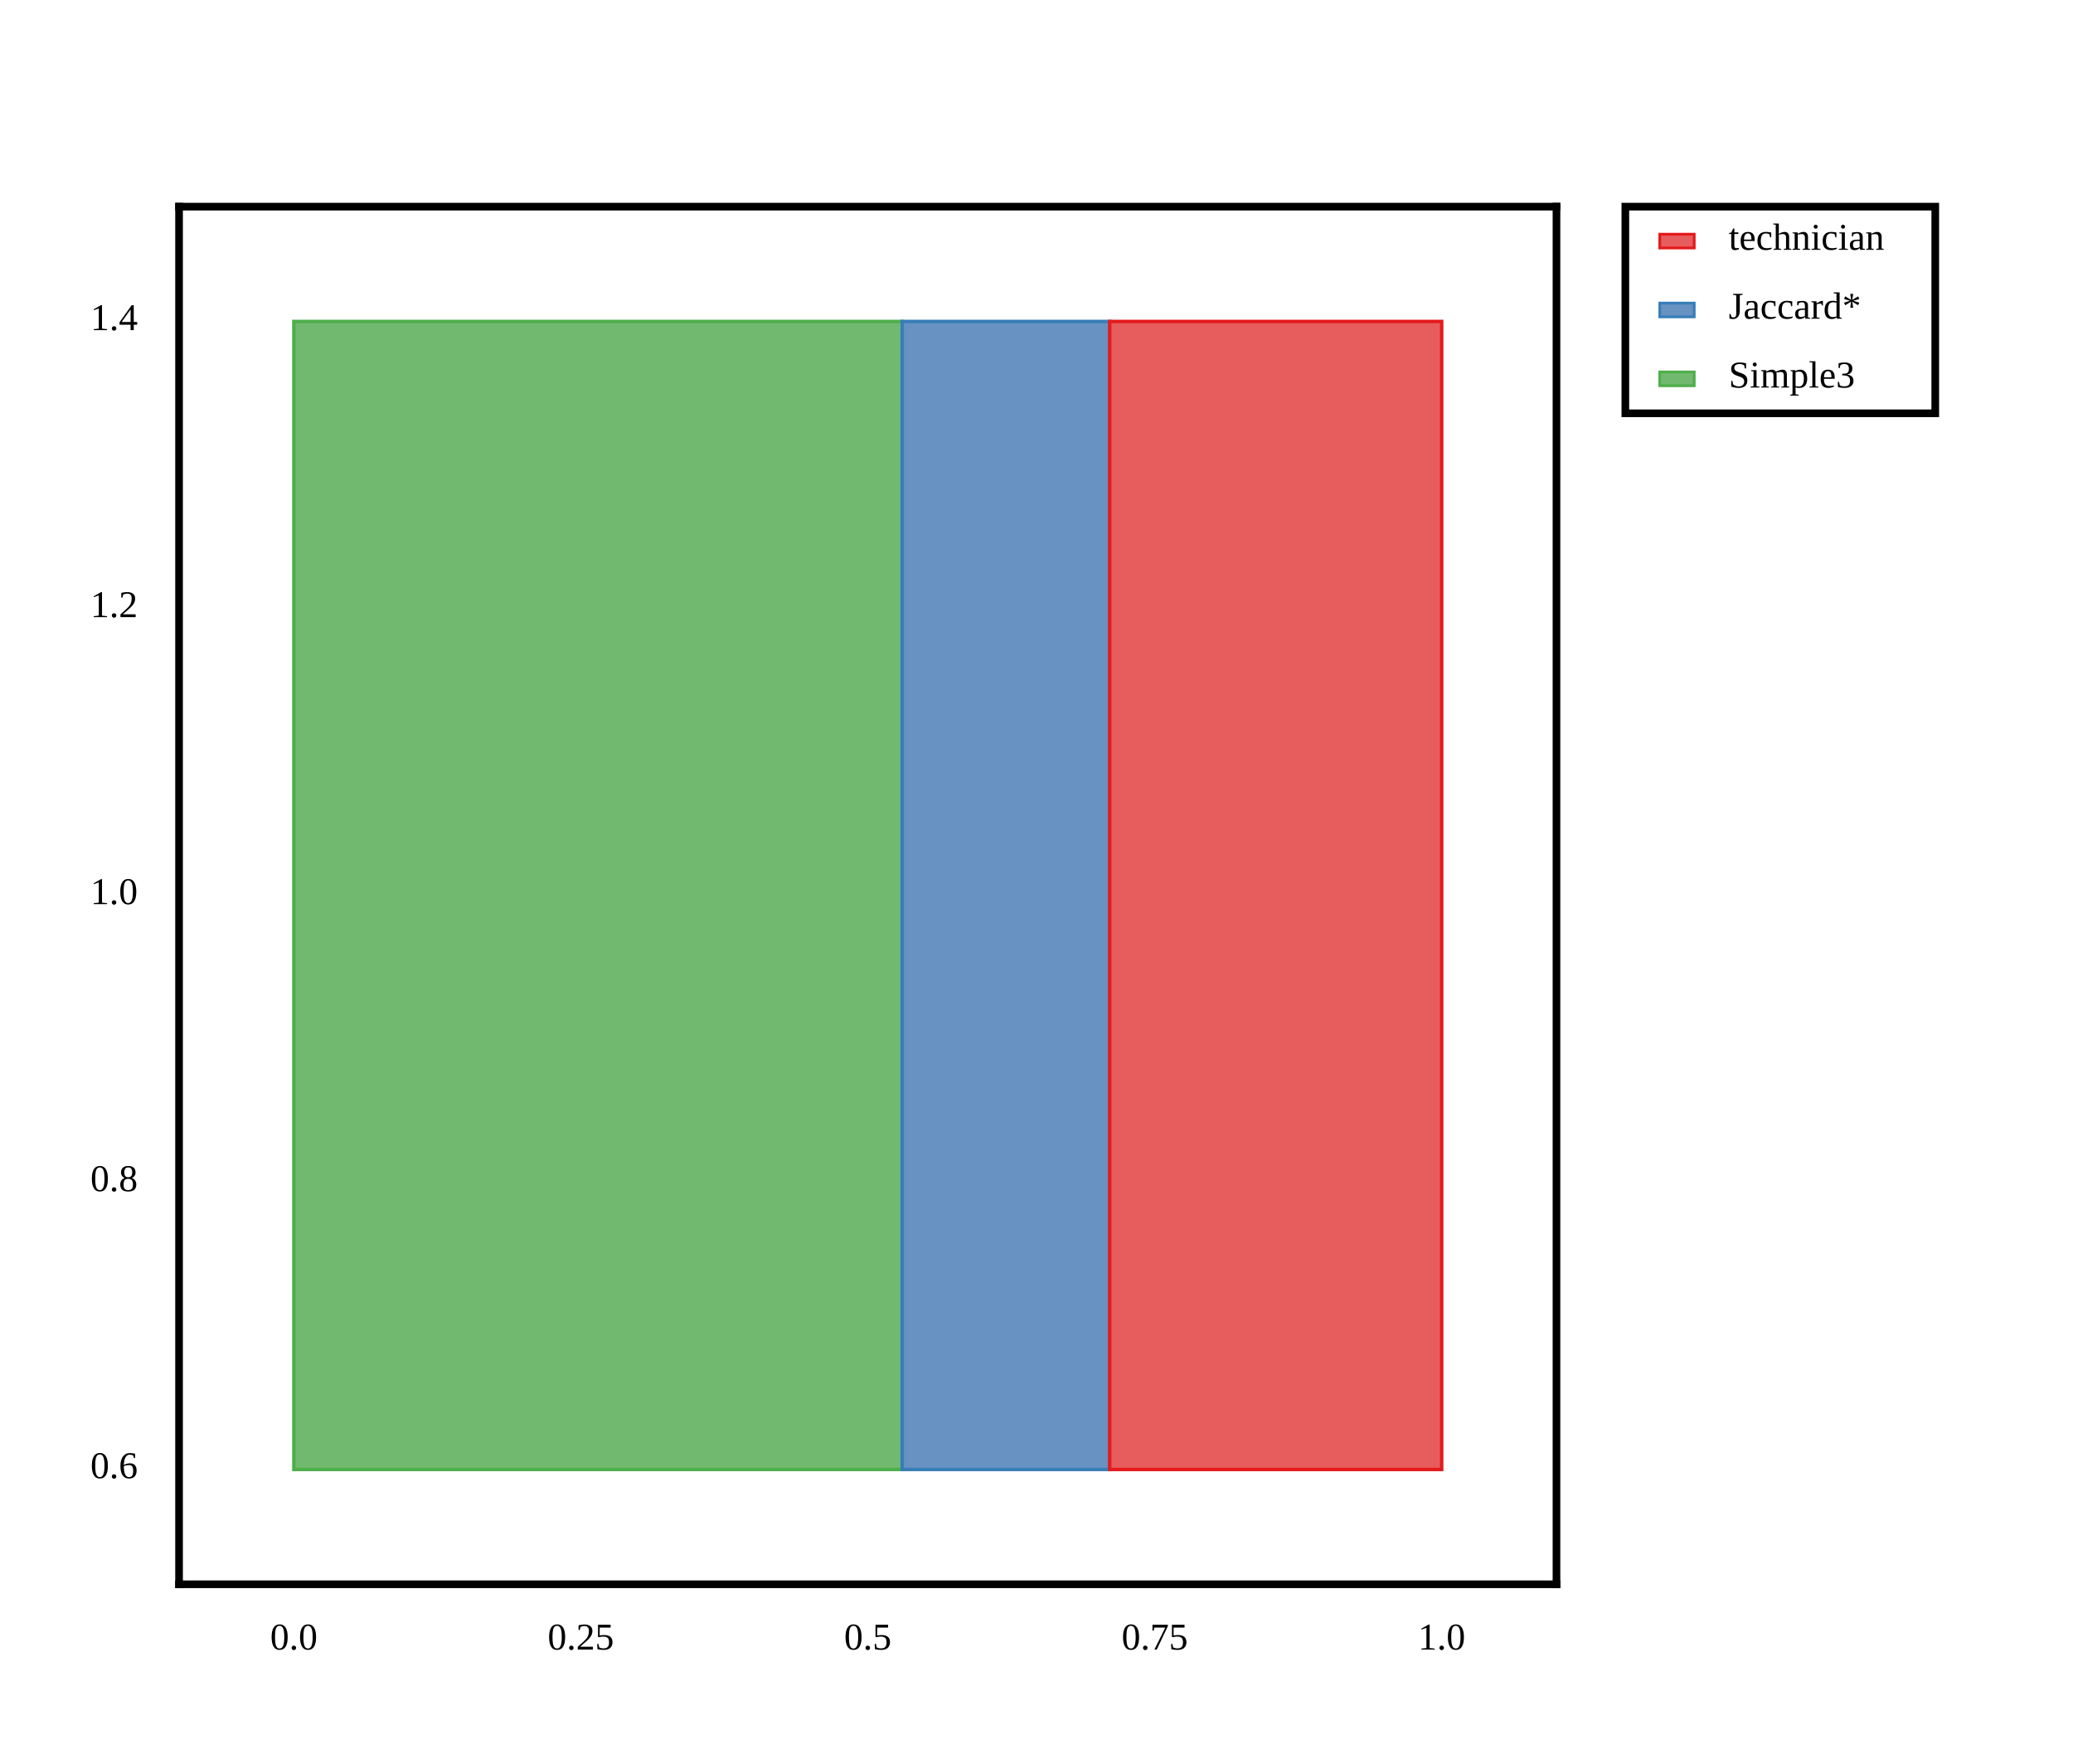
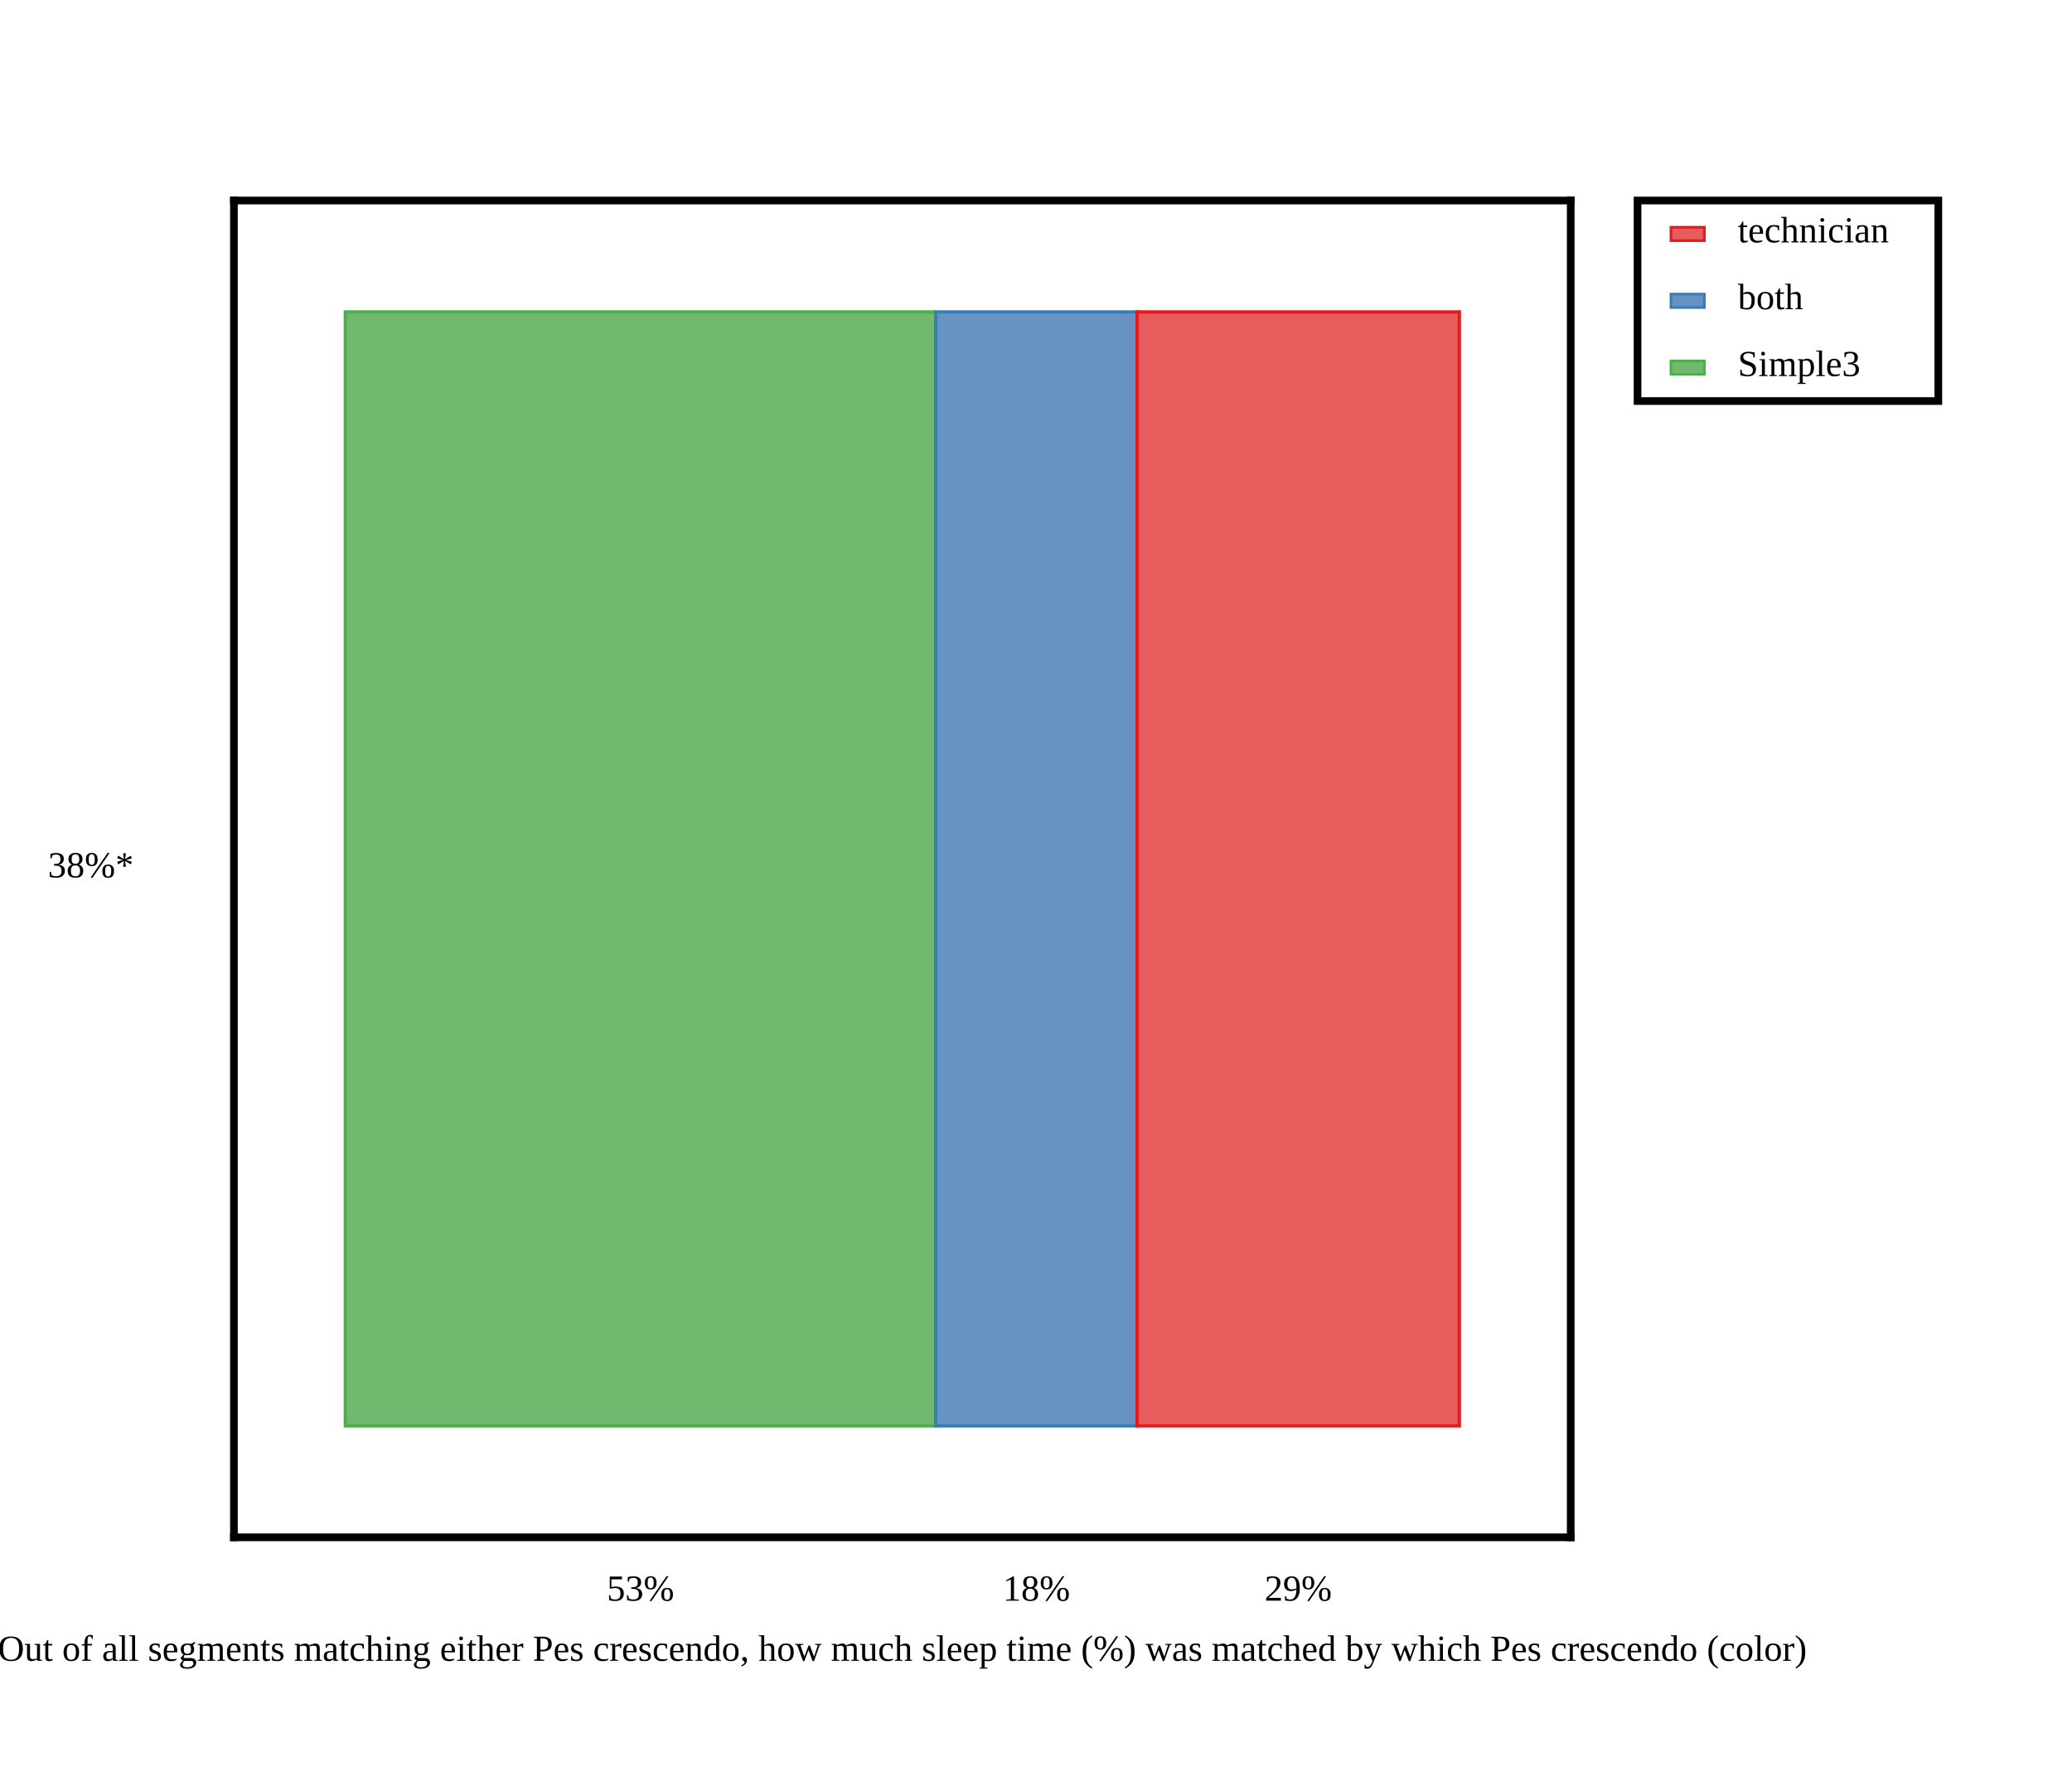
- <svg xmlns="http://www.w3.org/2000/svg" height="512" stroke-opacity="1" viewBox="0.0 0.0 602 512.0" font-size="1" width="602" stroke="rgb(0,0,0)" version="1.1">
+ <svg xmlns="http://www.w3.org/2000/svg" height="530" stroke-opacity="1" viewBox="0.0 0.0 620 530.0" font-size="1" width="620" stroke="rgb(0,0,0)" version="1.1">
  <defs />
-   <g stroke-linejoin="miter" stroke-opacity="1.0" fill-opacity="0.0" stroke="rgb(0,0,0)" stroke-width="2.221" fill="rgb(0,0,0)" stroke-linecap="square" stroke-miterlimit="10.0">
-     <path d="M 52,460 v -400 M 452,460 v -400 " />
+   <g stroke-linejoin="miter" stroke-opacity="1.0" fill-opacity="0.0" stroke="rgb(0,0,0)" stroke-width="2.293" fill="rgb(0,0,0)" stroke-linecap="square" stroke-miterlimit="10.0">
+     <path d="M 70,460 v -400 M 470,460 v -400 " />
  </g>
-   <g stroke-linejoin="miter" stroke-opacity="1.0" fill-opacity="1.0" font-size="11.0px" stroke="rgb(0,0,0)" stroke-width="2.221" fill="rgb(0,0,0)" stroke-linecap="butt" stroke-miterlimit="10.0">
-     <text dominant-baseline="middle" transform="matrix(1,0,0,1,40,93.3333)" stroke="none" text-anchor="end">1.4</text>
+   <g stroke-linejoin="miter" stroke-opacity="1.0" fill-opacity="1.0" font-size="11.0px" stroke="rgb(0,0,0)" stroke-width="2.293" fill="rgb(0,0,0)" stroke-linecap="butt" stroke-miterlimit="10.0">
+     <text dominant-baseline="middle" transform="matrix(1,0,0,1,40,260)" stroke="none" text-anchor="end">38%*</text>
  </g>
-   <g stroke-linejoin="miter" stroke-opacity="1.0" fill-opacity="1.0" font-size="11.0px" stroke="rgb(0,0,0)" stroke-width="2.221" fill="rgb(0,0,0)" stroke-linecap="butt" stroke-miterlimit="10.0">
-     <text dominant-baseline="middle" transform="matrix(1,0,0,1,40,176.6667)" stroke="none" text-anchor="end">1.2</text>
+   <g stroke-linejoin="miter" stroke-opacity="1.0" fill-opacity="0.0" stroke="rgb(0,0,0)" stroke-width="2.293" fill="rgb(0,0,0)" stroke-linecap="square" stroke-miterlimit="10.0">
+     <path d="M 70,460 h 400 M 70,60 h 400 " />
  </g>
-   <g stroke-linejoin="miter" stroke-opacity="1.0" fill-opacity="1.0" font-size="11.0px" stroke="rgb(0,0,0)" stroke-width="2.221" fill="rgb(0,0,0)" stroke-linecap="butt" stroke-miterlimit="10.0">
-     <text dominant-baseline="middle" transform="matrix(1,0,0,1,40,260)" stroke="none" text-anchor="end">1.0</text>
+   <g stroke-linejoin="miter" stroke-opacity="1.0" fill-opacity="1.0" font-size="11.0px" stroke="rgb(0,0,0)" stroke-width="2.293" fill="rgb(0,0,0)" stroke-linecap="butt" stroke-miterlimit="10.0">
+     <text dominant-baseline="text-before-edge" transform="matrix(1,0,0,1,270,490)" stroke="none" text-anchor="middle">Out of all segments matching either Pes crescendo, how much sleep time (%) was matched by which Pes crescendo (color)</text>
  </g>
-   <g stroke-linejoin="miter" stroke-opacity="1.0" fill-opacity="1.0" font-size="11.0px" stroke="rgb(0,0,0)" stroke-width="2.221" fill="rgb(0,0,0)" stroke-linecap="butt" stroke-miterlimit="10.0">
-     <text dominant-baseline="middle" transform="matrix(1,0,0,1,40,343.3333)" stroke="none" text-anchor="end">0.8</text>
+   <g stroke-linejoin="miter" stroke-opacity="1.0" fill-opacity="1.0" font-size="11.0px" stroke="rgb(0,0,0)" stroke-width="2.293" fill="rgb(0,0,0)" stroke-linecap="butt" stroke-miterlimit="10.0">
+     <text dominant-baseline="text-before-edge" transform="matrix(1,0,0,1,388.4631,472)" stroke="none" text-anchor="middle">29%</text>
  </g>
-   <g stroke-linejoin="miter" stroke-opacity="1.0" fill-opacity="1.0" font-size="11.0px" stroke="rgb(0,0,0)" stroke-width="2.221" fill="rgb(0,0,0)" stroke-linecap="butt" stroke-miterlimit="10.0">
-     <text dominant-baseline="middle" transform="matrix(1,0,0,1,40,426.6667)" stroke="none" text-anchor="end">0.6</text>
+   <g stroke-linejoin="miter" stroke-opacity="1.0" fill-opacity="1.0" font-size="11.0px" stroke="rgb(0,0,0)" stroke-width="2.293" fill="rgb(0,0,0)" stroke-linecap="butt" stroke-miterlimit="10.0">
+     <text dominant-baseline="text-before-edge" transform="matrix(1,0,0,1,310.1284,472)" stroke="none" text-anchor="middle">18%</text>
  </g>
-   <g stroke-linejoin="miter" stroke-opacity="1.0" fill-opacity="0.0" stroke="rgb(0,0,0)" stroke-width="2.221" fill="rgb(0,0,0)" stroke-linecap="square" stroke-miterlimit="10.0">
-     <path d="M 52,460 h 400 M 52,60 h 400 " />
-   </g>
-   <g stroke-linejoin="miter" stroke-opacity="1.0" fill-opacity="1.0" font-size="11.0px" stroke="rgb(0,0,0)" stroke-width="2.221" fill="rgb(0,0,0)" stroke-linecap="butt" stroke-miterlimit="10.0">
-     <text dominant-baseline="text-before-edge" transform="matrix(1,0,0,1,418.6667,472)" stroke="none" text-anchor="middle">1.0</text>
-   </g>
-   <g stroke-linejoin="miter" stroke-opacity="1.0" fill-opacity="1.0" font-size="11.0px" stroke="rgb(0,0,0)" stroke-width="2.221" fill="rgb(0,0,0)" stroke-linecap="butt" stroke-miterlimit="10.0">
-     <text dominant-baseline="text-before-edge" transform="matrix(1,0,0,1,335.3333,472)" stroke="none" text-anchor="middle">0.75</text>
-   </g>
-   <g stroke-linejoin="miter" stroke-opacity="1.0" fill-opacity="1.0" font-size="11.0px" stroke="rgb(0,0,0)" stroke-width="2.221" fill="rgb(0,0,0)" stroke-linecap="butt" stroke-miterlimit="10.0">
-     <text dominant-baseline="text-before-edge" transform="matrix(1,0,0,1,252,472)" stroke="none" text-anchor="middle">0.5</text>
-   </g>
-   <g stroke-linejoin="miter" stroke-opacity="1.0" fill-opacity="1.0" font-size="11.0px" stroke="rgb(0,0,0)" stroke-width="2.221" fill="rgb(0,0,0)" stroke-linecap="butt" stroke-miterlimit="10.0">
-     <text dominant-baseline="text-before-edge" transform="matrix(1,0,0,1,168.6667,472)" stroke="none" text-anchor="middle">0.25</text>
-   </g>
-   <g stroke-linejoin="miter" stroke-opacity="1.0" fill-opacity="1.0" font-size="11.0px" stroke="rgb(0,0,0)" stroke-width="2.221" fill="rgb(0,0,0)" stroke-linecap="butt" stroke-miterlimit="10.0">
-     <text dominant-baseline="text-before-edge" transform="matrix(1,0,0,1,85.3333,472)" stroke="none" text-anchor="middle">0.0</text>
+   <g stroke-linejoin="miter" stroke-opacity="1.0" fill-opacity="1.0" font-size="11.0px" stroke="rgb(0,0,0)" stroke-width="2.293" fill="rgb(0,0,0)" stroke-linecap="butt" stroke-miterlimit="10.0">
+     <text dominant-baseline="text-before-edge" transform="matrix(1,0,0,1,191.6654,472)" stroke="none" text-anchor="middle">53%</text>
  </g>
  <g stroke-linejoin="miter" stroke-opacity="1.0" fill-opacity="1.0" stroke="rgb(77,175,74)" stroke-width="1.0" fill="rgb(114,185,112)" stroke-linecap="butt" stroke-miterlimit="10.0">
    <defs>
      <clipPath id="SimpletechnicianmyClip1">
-         <path d="M 452,460 l -0,-400 h -400 l -0,400 Z" />
+         <path d="M 470,460 l -0,-400 h -400 l -0,400 Z" />
      </clipPath>
    </defs>
    <g clip-path="url(#SimpletechnicianmyClip1)">
-       <path d="M 85.333,426.667 v -333.333 h 176.664 v 333.333 Z" />
+       <path d="M 103.333,426.667 v -333.333 h 176.664 v 333.333 Z" />
    </g>
  </g>
  <g stroke-linejoin="miter" stroke-opacity="1.0" fill-opacity="1.0" stroke="rgb(55,126,184)" stroke-width="1.0" fill="rgb(103,146,193)" stroke-linecap="butt" stroke-miterlimit="10.0">
    <defs>
      <clipPath id="SimpletechnicianmyClip2">
-         <path d="M 452,460 l -0,-400 h -400 l -0,400 Z" />
+         <path d="M 470,460 l -0,-400 h -400 l -0,400 Z" />
      </clipPath>
    </defs>
    <g clip-path="url(#SimpletechnicianmyClip2)">
-       <path d="M 261.997,426.667 v -333.333 h 60.262 v 333.333 Z" />
+       <path d="M 279.997,426.667 v -333.333 h 60.262 v 333.333 Z" />
    </g>
  </g>
  <g stroke-linejoin="miter" stroke-opacity="1.0" fill-opacity="1.0" stroke="rgb(228,26,28)" stroke-width="1.0" fill="rgb(231,93,93)" stroke-linecap="butt" stroke-miterlimit="10.0">
    <defs>
      <clipPath id="SimpletechnicianmyClip3">
-         <path d="M 452,460 l -0,-400 h -400 l -0,400 Z" />
+         <path d="M 470,460 l -0,-400 h -400 l -0,400 Z" />
      </clipPath>
    </defs>
    <g clip-path="url(#SimpletechnicianmyClip3)">
-       <path d="M 322.26,426.667 v -333.333 h 96.407 v 333.333 Z" />
+       <path d="M 340.26,426.667 v -333.333 h 96.407 v 333.333 Z" />
    </g>
  </g>
-   <g stroke-linejoin="miter" stroke-opacity="1.0" fill-opacity="1.0" font-size="11.0px" stroke="rgb(0,0,0)" stroke-width="2.221" fill="rgb(0,0,0)" stroke-linecap="butt" stroke-miterlimit="10.0">
-     <text dominant-baseline="text-after-edge" transform="matrix(1,0,0,1,252,40)" stroke="none" text-anchor="middle" />
+   <g stroke-linejoin="miter" stroke-opacity="1.0" fill-opacity="1.0" font-size="11.0px" stroke="rgb(0,0,0)" stroke-width="2.293" fill="rgb(0,0,0)" stroke-linecap="butt" stroke-miterlimit="10.0">
+     <text dominant-baseline="text-after-edge" transform="matrix(1,0,0,1,270,40)" stroke="none" text-anchor="middle" />
  </g>
-   <g stroke-linejoin="miter" stroke-opacity="1.0" fill-opacity="0.0" stroke="rgb(0,0,0)" stroke-width="2.221" fill="rgb(0,0,0)" stroke-linecap="butt" stroke-miterlimit="10.0">
-     <path d="M 562,120 l -0,-60 h -90 l -0,60 Z" />
+   <g stroke-linejoin="miter" stroke-opacity="1.0" fill-opacity="0.0" stroke="rgb(0,0,0)" stroke-width="2.293" fill="rgb(0,0,0)" stroke-linecap="butt" stroke-miterlimit="10.0">
+     <path d="M 580,120 l -0,-60 h -90 l -0,60 Z" />
  </g>
-   <g stroke-linejoin="miter" stroke-opacity="1.0" fill-opacity="1.0" font-size="11.0px" stroke="rgb(0,0,0)" stroke-width="2.221" fill="rgb(0,0,0)" stroke-linecap="butt" stroke-miterlimit="10.0">
-     <text dominant-baseline="middle" transform="matrix(1,0,0,1,502,110)" stroke="none" text-anchor="start">Simple3</text>
+   <g stroke-linejoin="miter" stroke-opacity="1.0" fill-opacity="1.0" font-size="11.0px" stroke="rgb(0,0,0)" stroke-width="2.293" fill="rgb(0,0,0)" stroke-linecap="butt" stroke-miterlimit="10.0">
+     <text dominant-baseline="middle" transform="matrix(1,0,0,1,520,110)" stroke="none" text-anchor="start">Simple3</text>
  </g>
  <g stroke-linejoin="miter" stroke-opacity="1.0" fill-opacity="1.0" stroke="rgb(77,175,74)" stroke-width="0.8" fill="rgb(114,185,112)" stroke-linecap="butt" stroke-miterlimit="10.0">
-     <path d="M 482,108 l 10,0 v 4 l -10,0 Z" />
+     <path d="M 500,108 l 10,0 v 4 l -10,0 Z" />
  </g>
-   <g stroke-linejoin="miter" stroke-opacity="1.0" fill-opacity="1.0" font-size="11.0px" stroke="rgb(0,0,0)" stroke-width="2.221" fill="rgb(0,0,0)" stroke-linecap="butt" stroke-miterlimit="10.0">
-     <text dominant-baseline="middle" transform="matrix(1,0,0,1,502,90)" stroke="none" text-anchor="start">Jaccard*</text>
+   <g stroke-linejoin="miter" stroke-opacity="1.0" fill-opacity="1.0" font-size="11.0px" stroke="rgb(0,0,0)" stroke-width="2.293" fill="rgb(0,0,0)" stroke-linecap="butt" stroke-miterlimit="10.0">
+     <text dominant-baseline="middle" transform="matrix(1,0,0,1,520,90)" stroke="none" text-anchor="start">both</text>
  </g>
  <g stroke-linejoin="miter" stroke-opacity="1.0" fill-opacity="1.0" stroke="rgb(55,126,184)" stroke-width="0.8" fill="rgb(103,146,193)" stroke-linecap="butt" stroke-miterlimit="10.0">
-     <path d="M 482,88 l 10,0 v 4 l -10,0 Z" />
+     <path d="M 500,88 l 10,0 v 4 l -10,0 Z" />
  </g>
-   <g stroke-linejoin="miter" stroke-opacity="1.0" fill-opacity="1.0" font-size="11.0px" stroke="rgb(0,0,0)" stroke-width="2.221" fill="rgb(0,0,0)" stroke-linecap="butt" stroke-miterlimit="10.0">
-     <text dominant-baseline="middle" transform="matrix(1,0,0,1,502,70)" stroke="none" text-anchor="start">technician</text>
+   <g stroke-linejoin="miter" stroke-opacity="1.0" fill-opacity="1.0" font-size="11.0px" stroke="rgb(0,0,0)" stroke-width="2.293" fill="rgb(0,0,0)" stroke-linecap="butt" stroke-miterlimit="10.0">
+     <text dominant-baseline="middle" transform="matrix(1,0,0,1,520,70)" stroke="none" text-anchor="start">technician</text>
  </g>
  <g stroke-linejoin="miter" stroke-opacity="1.0" fill-opacity="1.0" stroke="rgb(228,26,28)" stroke-width="0.8" fill="rgb(231,93,93)" stroke-linecap="butt" stroke-miterlimit="10.0">
-     <path d="M 482,68 l 10,0 v 4 l -10,0 Z" />
+     <path d="M 500,68 l 10,0 v 4 l -10,0 Z" />
  </g>
</svg>
